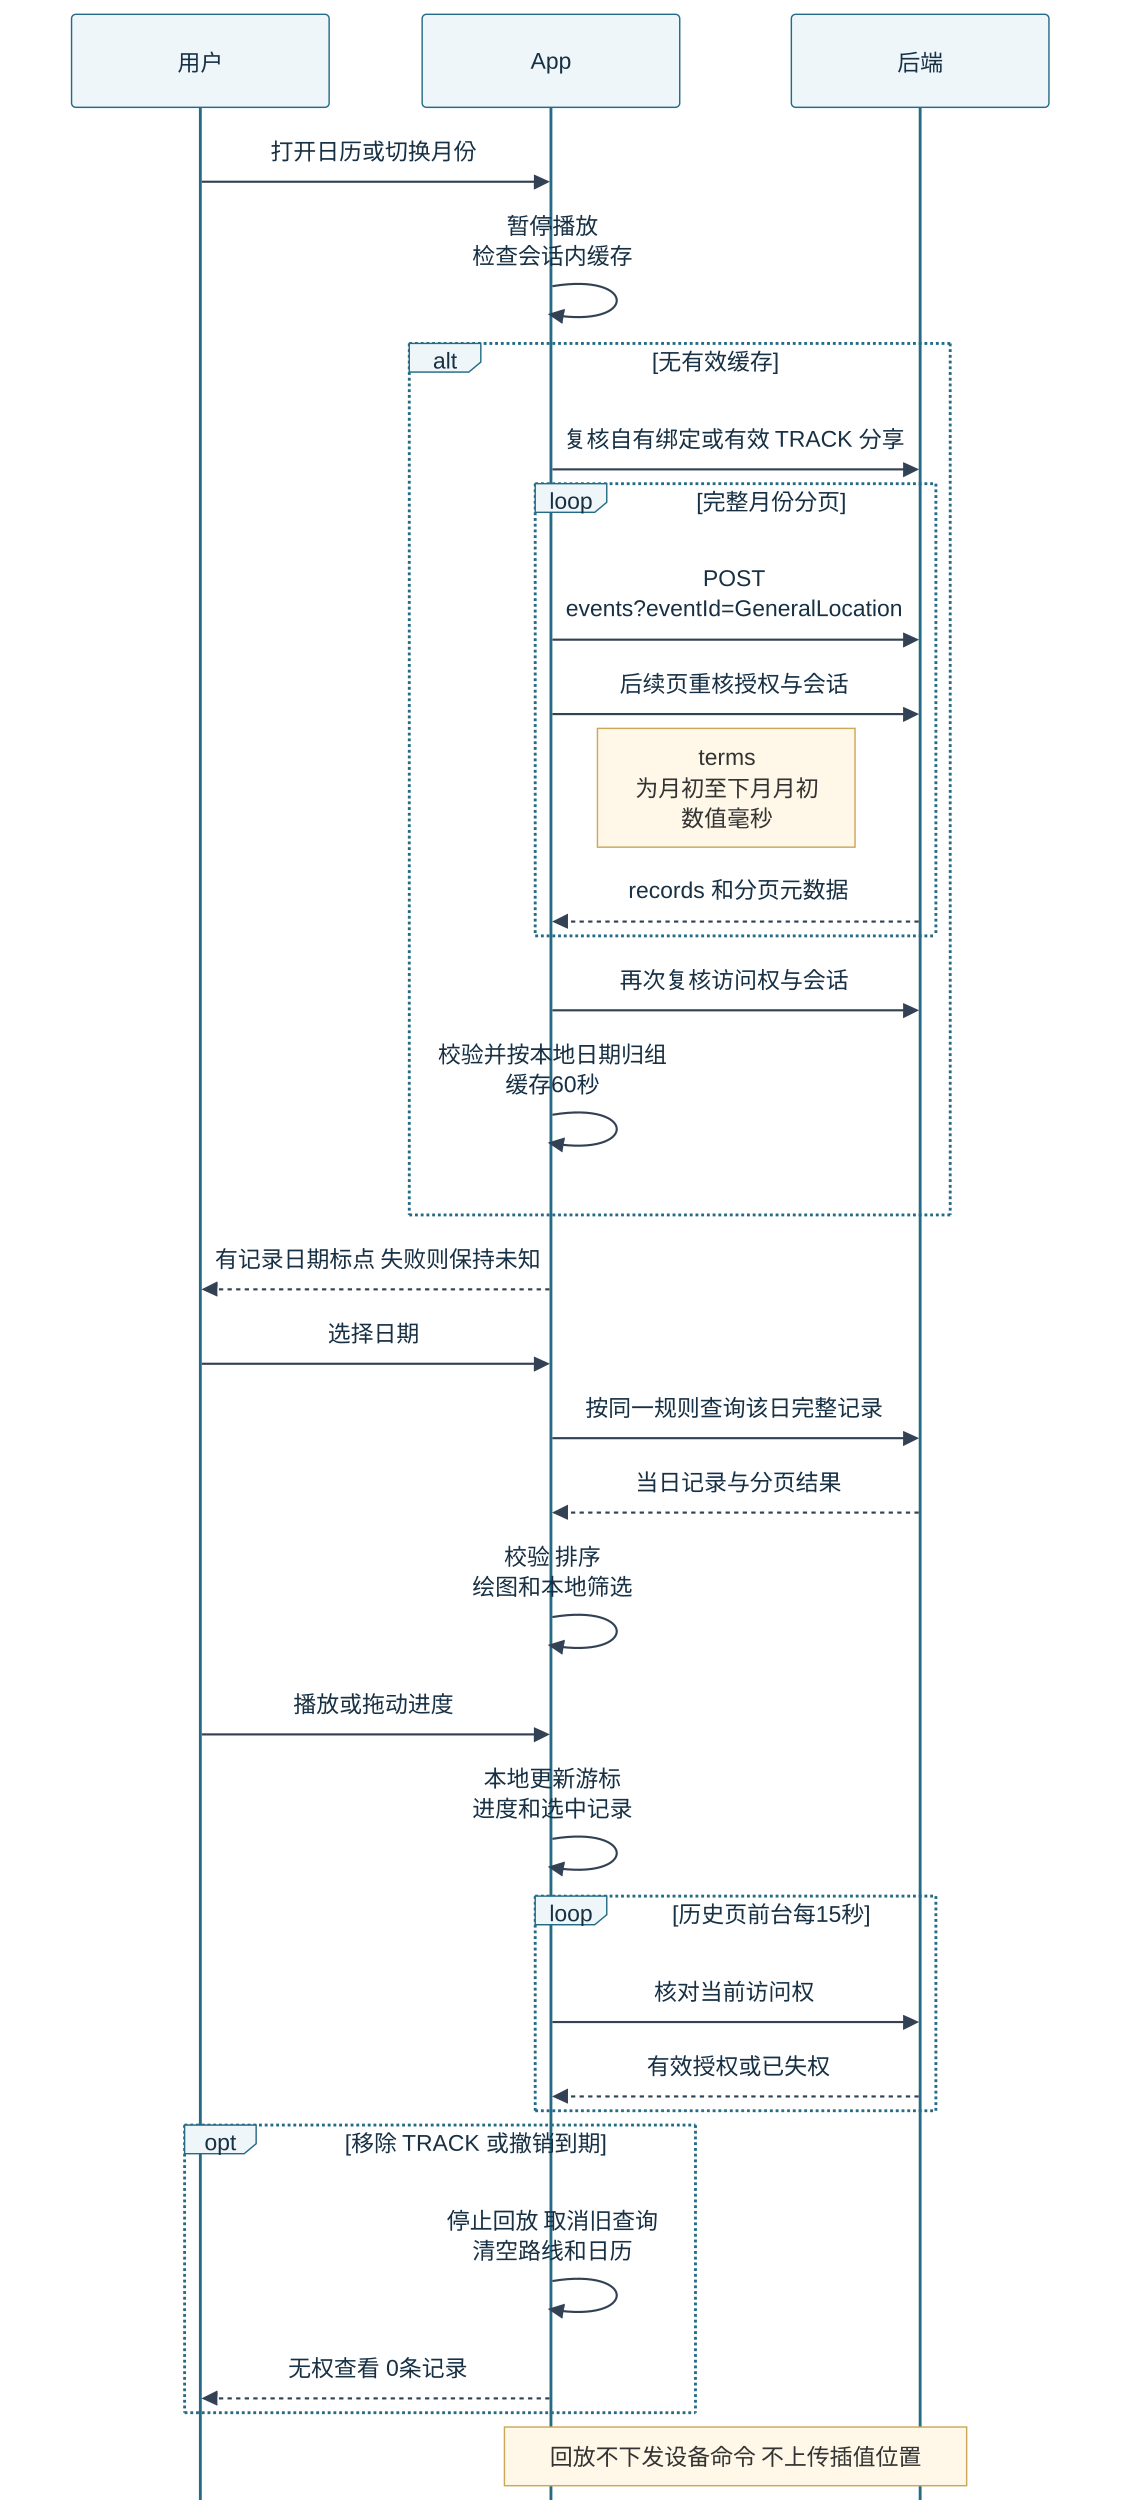
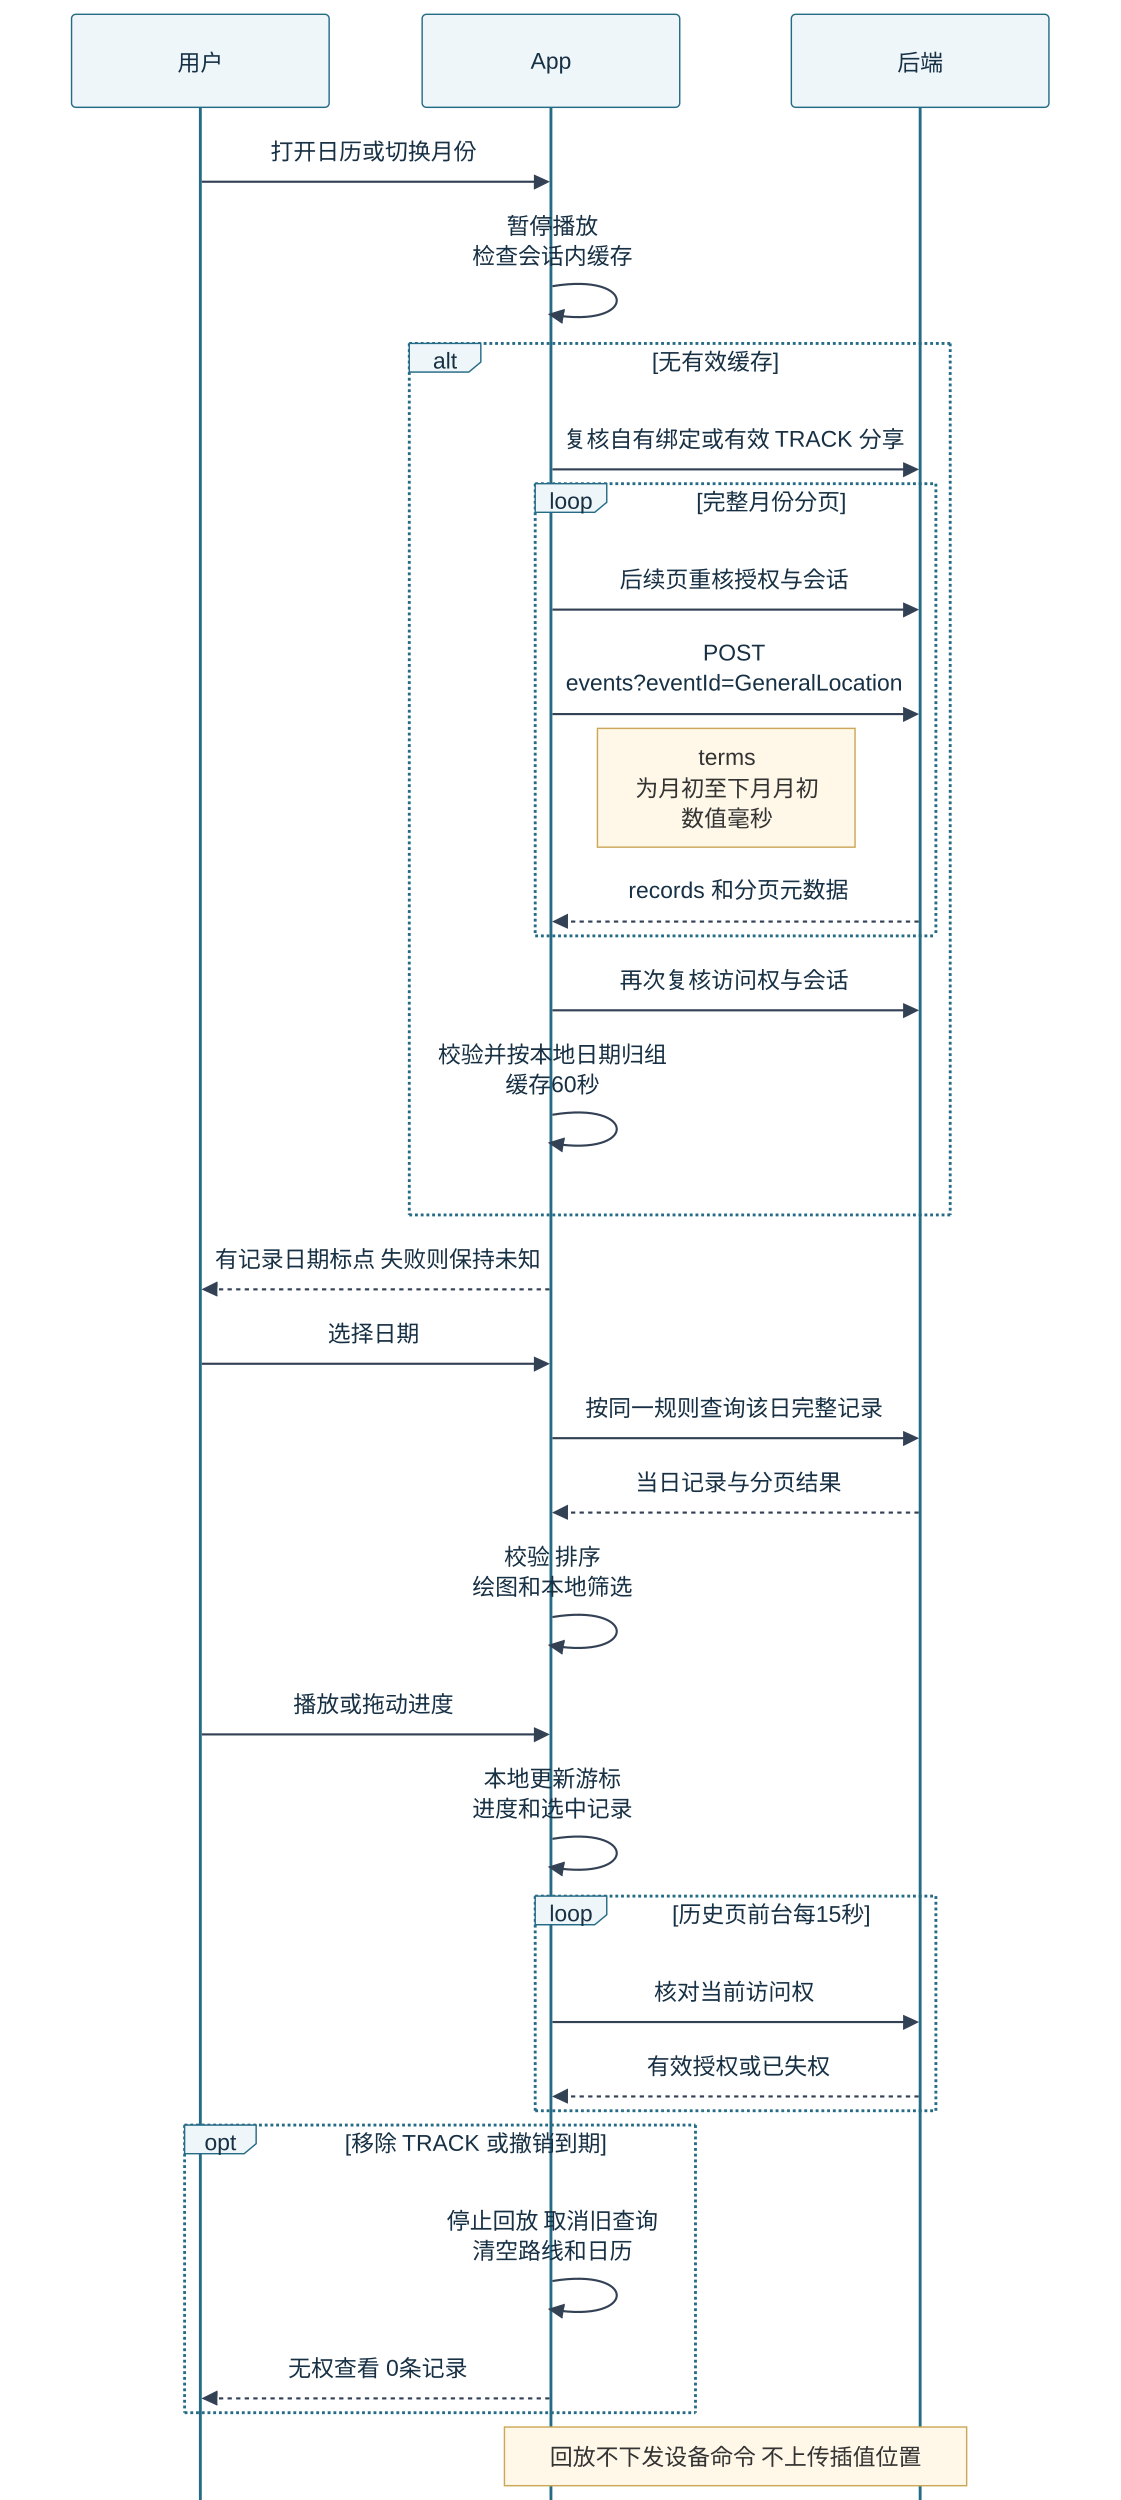
- <svg xmlns="http://www.w3.org/2000/svg" data-source-sha256="9fbc9623d4ba7325df7a179c9a3a56aa42f764367eadc7fa78e798daab2e4ea7" width="783" height="1747" id="my-svg" style="max-width: 783px; background-color: white;" viewBox="-50 -10 783 1747" role="graphics-document document" aria-roledescription="sequence">
+ <svg xmlns="http://www.w3.org/2000/svg" data-source-sha256="881e745566ee49c2e2c57f0cc6335e7b55fd69a8a8db40a3b531a28201774815" width="783" height="1747" id="my-svg" style="max-width: 783px; background-color: white;" viewBox="-50 -10 783 1747" role="graphics-document document" aria-roledescription="sequence">
  <g>
    <line id="actor2" x1="593" y1="65" x2="593" y2="2000" class="actor-line 200" stroke-width="0.5px" stroke="#999" name="API" data-et="life-line" data-id="API" />
    <g id="root-2" data-et="participant" data-type="participant" data-id="API">
      <rect x="503" y="0" fill="#eaeaea" stroke="#666" width="180" height="65" name="API" rx="3" ry="3" class="actor actor-top" />
      <text x="593" y="32.5" dominant-baseline="central" alignment-baseline="central" class="actor actor-box" style="text-anchor: middle; font-size: 16px; font-weight: 400; font-family: &quot;Microsoft YaHei&quot;, &quot;PingFang SC&quot;, Arial, sans-serif;">
        <tspan x="593" dy="0">后端</tspan>
      </text>
    </g>
  </g>
  <g>
    <line id="actor1" x1="335" y1="65" x2="335" y2="2000" class="actor-line 200" stroke-width="0.5px" stroke="#999" name="App" data-et="life-line" data-id="App" />
    <g id="root-1" data-et="participant" data-type="participant" data-id="App">
      <rect x="245" y="0" fill="#eaeaea" stroke="#666" width="180" height="65" name="App" rx="3" ry="3" class="actor actor-top" />
      <text x="335" y="32.5" dominant-baseline="central" alignment-baseline="central" class="actor actor-box" style="text-anchor: middle; font-size: 16px; font-weight: 400; font-family: &quot;Microsoft YaHei&quot;, &quot;PingFang SC&quot;, Arial, sans-serif;">
        <tspan x="335" dy="0">App</tspan>
      </text>
    </g>
  </g>
  <g>
    <line id="actor0" x1="90" y1="65" x2="90" y2="2000" class="actor-line 200" stroke-width="0.5px" stroke="#999" name="U" data-et="life-line" data-id="U" />
    <g id="root-0" data-et="participant" data-type="participant" data-id="U">
      <rect x="0" y="0" fill="#eaeaea" stroke="#666" width="180" height="65" name="U" rx="3" ry="3" class="actor actor-top" />
      <text x="90" y="32.5" dominant-baseline="central" alignment-baseline="central" class="actor actor-box" style="text-anchor: middle; font-size: 16px; font-weight: 400; font-family: &quot;Microsoft YaHei&quot;, &quot;PingFang SC&quot;, Arial, sans-serif;">
        <tspan x="90" dy="0">用户</tspan>
      </text>
    </g>
  </g>
  <style>#my-svg{font-family:Microsoft YaHei,PingFang SC,Arial,sans-serif;font-size:16px;fill:#173044;}@keyframes edge-animation-frame{from{stroke-dashoffset:0;}}@keyframes dash{to{stroke-dashoffset:0;}}#my-svg .edge-animation-slow{stroke-dasharray:9,5!important;stroke-dashoffset:900;animation:dash 50s linear infinite;stroke-linecap:round;}#my-svg .edge-animation-fast{stroke-dasharray:9,5!important;stroke-dashoffset:900;animation:dash 20s linear infinite;stroke-linecap:round;}#my-svg .error-icon{fill:#f6f8fa;}#my-svg .error-text{fill:#090705;stroke:#090705;}#my-svg .edge-thickness-normal{stroke-width:1px;}#my-svg .edge-thickness-thick{stroke-width:3.5px;}#my-svg .edge-pattern-solid{stroke-dasharray:0;}#my-svg .edge-thickness-invisible{stroke-width:0;fill:none;}#my-svg .edge-pattern-dashed{stroke-dasharray:3;}#my-svg .edge-pattern-dotted{stroke-dasharray:2;}#my-svg .marker{fill:#526b7c;stroke:#526b7c;}#my-svg .marker.cross{stroke:#526b7c;}#my-svg svg{font-family:Microsoft YaHei,PingFang SC,Arial,sans-serif;font-size:16px;}#my-svg p{margin:0;}#my-svg .actor{stroke:#256b86;fill:#eef6fa;stroke-width:1;}#my-svg rect.actor.outer-path[data-look="neo"]{filter:drop-shadow( 1px 2px 2px rgba(185,185,185,1));}#my-svg rect.note[data-look="neo"]{stroke:#cba758;fill:#fff8e8;filter:drop-shadow( 1px 2px 2px rgba(185,185,185,1));}#my-svg text.actor&gt;tspan{fill:#173044;stroke:none;}#my-svg .actor-line{stroke:#256b86;}#my-svg .innerArc{stroke-width:1.5;stroke-dasharray:none;}#my-svg .messageLine0{stroke-width:1.5;stroke-dasharray:none;stroke:#334155;}#my-svg .messageLine1{stroke-width:1.5;stroke-dasharray:2,2;stroke:#334155;}#my-svg [id$="-arrowhead"] path{fill:#334155;stroke:#334155;}#my-svg .sequenceNumber{fill:#ad9483;}#my-svg [id$="-sequencenumber"]{fill:#334155;}#my-svg [id$="-crosshead"] path{fill:#334155;stroke:#334155;}#my-svg .messageText{fill:#173044;stroke:none;}#my-svg .labelBox{stroke:#256b86;fill:#eef6fa;filter:none;}#my-svg .labelText,#my-svg .labelText&gt;tspan{fill:#173044;stroke:none;}#my-svg .loopText,#my-svg .loopText&gt;tspan{fill:#173044;stroke:none;}#my-svg .sectionTitle,#my-svg .sectionTitle&gt;tspan{fill:#173044;stroke:none;}#my-svg .loopLine{stroke-width:2px;stroke-dasharray:2,2;stroke:#256b86;fill:#256b86;}#my-svg .note{stroke:#cba758;fill:#fff8e8;}#my-svg .noteText,#my-svg .noteText&gt;tspan{fill:#333;stroke:none;font-weight:normal;}#my-svg .activation0{fill:#eff7f2;stroke:hsl(142.5, 33.333%, 85.294%);}#my-svg .activation1{fill:#eff7f2;stroke:hsl(142.5, 33.333%, 85.294%);}#my-svg .activation2{fill:#eff7f2;stroke:hsl(142.5, 33.333%, 85.294%);}#my-svg .actorPopupMenu{position:absolute;}#my-svg .actorPopupMenuPanel{position:absolute;fill:#eef6fa;box-shadow:0px 8px 16px 0px rgba(0,0,0,0.2);filter:drop-shadow(3px 5px 2px rgb(0 0 0 / 0.4));}#my-svg .actor-man circle,#my-svg line{fill:#eef6fa;stroke-width:2px;}#my-svg g rect.rect{filter:drop-shadow( 1px 2px 2px rgba(185,185,185,1));stroke:#256b86;}#my-svg .node .neo-node{stroke:#256b86;}#my-svg [data-look="neo"].node rect,#my-svg [data-look="neo"].cluster rect,#my-svg [data-look="neo"].node polygon{stroke:url(#my-svg-gradient);filter:drop-shadow( 1px 2px 2px rgba(185,185,185,1));}#my-svg [data-look="neo"].swimlane.cluster rect{filter:none;}#my-svg [data-look="neo"].node path{stroke:url(#my-svg-gradient);stroke-width:1px;}#my-svg [data-look="neo"].node .outer-path{filter:drop-shadow( 1px 2px 2px rgba(185,185,185,1));}#my-svg [data-look="neo"].node .neo-line path{stroke:#256b86;filter:none;}#my-svg [data-look="neo"].node circle{stroke:url(#my-svg-gradient);filter:drop-shadow( 1px 2px 2px rgba(185,185,185,1));}#my-svg [data-look="neo"].node circle .state-start{fill:#000000;}#my-svg [data-look="neo"].icon-shape .icon{fill:url(#my-svg-gradient);filter:drop-shadow( 1px 2px 2px rgba(185,185,185,1));}#my-svg [data-look="neo"].icon-shape .icon-neo path{stroke:url(#my-svg-gradient);filter:drop-shadow( 1px 2px 2px rgba(185,185,185,1));}#my-svg :root{--mermaid-font-family:Microsoft YaHei,PingFang SC,Arial,sans-serif;}</style>
  <g />
  <defs>
    <symbol id="my-svg-computer" width="24" height="24">
      <path transform="scale(.5)" d="M2 2v13h20v-13h-20zm18 11h-16v-9h16v9zm-10.228 6l.466-1h3.524l.467 1h-4.457zm14.228 3h-24l2-6h2.104l-1.33 4h18.45l-1.297-4h2.073l2 6zm-5-10h-14v-7h14v7z" />
    </symbol>
  </defs>
  <defs>
    <symbol id="my-svg-database" fill-rule="evenodd" clip-rule="evenodd">
      <path transform="scale(.5)" d="M12.258.001l.256.004.255.005.253.008.251.01.249.012.247.015.246.016.242.019.241.02.239.023.236.024.233.027.231.028.229.031.225.032.223.034.22.036.217.038.214.04.211.041.208.043.205.045.201.046.198.048.194.05.191.051.187.053.183.054.18.056.175.057.172.059.168.06.163.061.16.063.155.064.15.066.074.033.073.033.071.034.07.034.069.035.068.035.067.035.066.035.064.036.064.036.062.036.06.036.06.037.058.037.058.037.055.038.055.038.053.038.052.038.051.039.05.039.048.039.047.039.045.04.044.04.043.04.041.04.04.041.039.041.037.041.036.041.034.041.033.042.032.042.03.042.029.042.027.042.026.043.024.043.023.043.021.043.02.043.018.044.017.043.015.044.013.044.012.044.011.045.009.044.007.045.006.045.004.045.002.045.001.045v17l-.001.045-.002.045-.004.045-.006.045-.007.045-.009.044-.011.045-.012.044-.013.044-.015.044-.017.043-.018.044-.02.043-.021.043-.023.043-.024.043-.026.043-.027.042-.029.042-.03.042-.032.042-.033.042-.034.041-.036.041-.037.041-.039.041-.04.041-.041.04-.043.04-.044.04-.045.04-.047.039-.048.039-.05.039-.051.039-.052.038-.053.038-.055.038-.055.038-.058.037-.058.037-.06.037-.06.036-.062.036-.064.036-.064.036-.066.035-.067.035-.068.035-.069.035-.07.034-.071.034-.073.033-.074.033-.15.066-.155.064-.16.063-.163.061-.168.06-.172.059-.175.057-.18.056-.183.054-.187.053-.191.051-.194.05-.198.048-.201.046-.205.045-.208.043-.211.041-.214.04-.217.038-.22.036-.223.034-.225.032-.229.031-.231.028-.233.027-.236.024-.239.023-.241.02-.242.019-.246.016-.247.015-.249.012-.251.01-.253.008-.255.005-.256.004-.258.001-.258-.001-.256-.004-.255-.005-.253-.008-.251-.01-.249-.012-.247-.015-.245-.016-.243-.019-.241-.02-.238-.023-.236-.024-.234-.027-.231-.028-.228-.031-.226-.032-.223-.034-.22-.036-.217-.038-.214-.04-.211-.041-.208-.043-.204-.045-.201-.046-.198-.048-.195-.05-.19-.051-.187-.053-.184-.054-.179-.056-.176-.057-.172-.059-.167-.06-.164-.061-.159-.063-.155-.064-.151-.066-.074-.033-.072-.033-.072-.034-.07-.034-.069-.035-.068-.035-.067-.035-.066-.035-.064-.036-.063-.036-.062-.036-.061-.036-.06-.037-.058-.037-.057-.037-.056-.038-.055-.038-.053-.038-.052-.038-.051-.039-.049-.039-.049-.039-.046-.039-.046-.04-.044-.04-.043-.04-.041-.04-.04-.041-.039-.041-.037-.041-.036-.041-.034-.041-.033-.042-.032-.042-.03-.042-.029-.042-.027-.042-.026-.043-.024-.043-.023-.043-.021-.043-.02-.043-.018-.044-.017-.043-.015-.044-.013-.044-.012-.044-.011-.045-.009-.044-.007-.045-.006-.045-.004-.045-.002-.045-.001-.045v-17l.001-.045.002-.045.004-.045.006-.045.007-.045.009-.044.011-.045.012-.044.013-.044.015-.044.017-.043.018-.044.02-.043.021-.043.023-.043.024-.043.026-.043.027-.042.029-.042.03-.042.032-.042.033-.042.034-.041.036-.041.037-.041.039-.041.04-.041.041-.04.043-.04.044-.04.046-.04.046-.039.049-.039.049-.039.051-.039.052-.038.053-.038.055-.038.056-.038.057-.037.058-.037.06-.037.061-.036.062-.036.063-.036.064-.036.066-.035.067-.035.068-.035.069-.035.07-.034.072-.034.072-.033.074-.033.151-.066.155-.064.159-.063.164-.061.167-.06.172-.059.176-.057.179-.056.184-.054.187-.053.19-.051.195-.05.198-.048.201-.046.204-.045.208-.043.211-.041.214-.04.217-.038.22-.036.223-.034.226-.032.228-.031.231-.028.234-.027.236-.024.238-.023.241-.02.243-.019.245-.016.247-.015.249-.012.251-.01.253-.008.255-.005.256-.004.258-.001.258.001zm-9.258 20.499v.01l.001.021.003.021.004.022.005.021.006.022.007.022.009.023.01.022.011.023.012.023.013.023.015.023.016.024.017.023.018.024.019.024.021.024.022.025.023.024.024.025.052.049.056.05.061.051.066.051.07.051.075.051.079.052.084.052.088.052.092.052.097.052.102.051.105.052.11.052.114.051.119.051.123.051.127.05.131.05.135.05.139.048.144.049.147.047.152.047.155.047.16.045.163.045.167.043.171.043.176.041.178.041.183.039.187.039.19.037.194.035.197.035.202.033.204.031.209.03.212.029.216.027.219.025.222.024.226.021.23.02.233.018.236.016.24.015.243.012.246.01.249.008.253.005.256.004.259.001.26-.001.257-.004.254-.005.25-.008.247-.011.244-.012.241-.014.237-.016.233-.018.231-.021.226-.021.224-.024.22-.026.216-.027.212-.028.21-.031.205-.031.202-.034.198-.034.194-.036.191-.037.187-.039.183-.04.179-.04.175-.042.172-.043.168-.044.163-.045.16-.046.155-.046.152-.047.148-.048.143-.049.139-.049.136-.05.131-.05.126-.05.123-.051.118-.052.114-.051.11-.052.106-.052.101-.052.096-.052.092-.052.088-.053.083-.051.079-.052.074-.052.07-.051.065-.051.06-.051.056-.05.051-.05.023-.024.023-.025.021-.024.02-.024.019-.024.018-.024.017-.024.015-.023.014-.024.013-.023.012-.023.01-.023.01-.022.008-.022.006-.022.006-.022.004-.022.004-.021.001-.021.001-.021v-4.127l-.077.055-.08.053-.083.054-.085.053-.087.052-.09.052-.093.051-.095.05-.097.05-.1.049-.102.049-.105.048-.106.047-.109.047-.111.046-.114.045-.115.045-.118.044-.12.043-.122.042-.124.042-.126.041-.128.04-.13.04-.132.038-.134.038-.135.037-.138.037-.139.035-.142.035-.143.034-.144.033-.147.032-.148.031-.15.03-.151.03-.153.029-.154.027-.156.027-.158.026-.159.025-.161.024-.162.023-.163.022-.165.021-.166.02-.167.019-.169.018-.169.017-.171.016-.173.015-.173.014-.175.013-.175.012-.177.011-.178.01-.179.008-.179.008-.181.006-.182.005-.182.004-.184.003-.184.002h-.37l-.184-.002-.184-.003-.182-.004-.182-.005-.181-.006-.179-.008-.179-.008-.178-.01-.176-.011-.176-.012-.175-.013-.173-.014-.172-.015-.171-.016-.17-.017-.169-.018-.167-.019-.166-.02-.165-.021-.163-.022-.162-.023-.161-.024-.159-.025-.157-.026-.156-.027-.155-.027-.153-.029-.151-.03-.15-.03-.148-.031-.146-.032-.145-.033-.143-.034-.141-.035-.14-.035-.137-.037-.136-.037-.134-.038-.132-.038-.13-.04-.128-.04-.126-.041-.124-.042-.122-.042-.12-.044-.117-.043-.116-.045-.113-.045-.112-.046-.109-.047-.106-.047-.105-.048-.102-.049-.1-.049-.097-.05-.095-.05-.093-.052-.09-.051-.087-.052-.085-.053-.083-.054-.08-.054-.077-.054v4.127zm0-5.654v.011l.001.021.003.021.004.021.005.022.006.022.007.022.009.022.01.022.011.023.012.023.013.023.015.024.016.023.017.024.018.024.019.024.021.024.022.024.023.025.024.024.052.05.056.05.061.05.066.051.07.051.075.052.079.051.084.052.088.052.092.052.097.052.102.052.105.052.11.051.114.051.119.052.123.05.127.051.131.05.135.049.139.049.144.048.147.048.152.047.155.046.16.045.163.045.167.044.171.042.176.042.178.04.183.04.187.038.19.037.194.036.197.034.202.033.204.032.209.03.212.028.216.027.219.025.222.024.226.022.23.02.233.018.236.016.24.014.243.012.246.01.249.008.253.006.256.003.259.001.26-.001.257-.003.254-.006.25-.008.247-.01.244-.012.241-.015.237-.016.233-.018.231-.02.226-.022.224-.024.22-.025.216-.027.212-.029.21-.03.205-.032.202-.033.198-.035.194-.036.191-.037.187-.039.183-.039.179-.041.175-.042.172-.043.168-.044.163-.045.16-.045.155-.047.152-.047.148-.048.143-.048.139-.05.136-.049.131-.05.126-.051.123-.051.118-.051.114-.052.11-.052.106-.052.101-.052.096-.052.092-.052.088-.052.083-.052.079-.052.074-.051.07-.052.065-.051.06-.05.056-.051.051-.049.023-.025.023-.024.021-.025.02-.024.019-.024.018-.024.017-.024.015-.023.014-.023.013-.024.012-.022.01-.023.01-.023.008-.022.006-.022.006-.022.004-.021.004-.022.001-.021.001-.021v-4.139l-.077.054-.08.054-.083.054-.085.052-.087.053-.09.051-.093.051-.095.051-.097.05-.1.049-.102.049-.105.048-.106.047-.109.047-.111.046-.114.045-.115.044-.118.044-.12.044-.122.042-.124.042-.126.041-.128.04-.13.039-.132.039-.134.038-.135.037-.138.036-.139.036-.142.035-.143.033-.144.033-.147.033-.148.031-.15.03-.151.03-.153.028-.154.028-.156.027-.158.026-.159.025-.161.024-.162.023-.163.022-.165.021-.166.02-.167.019-.169.018-.169.017-.171.016-.173.015-.173.014-.175.013-.175.012-.177.011-.178.009-.179.009-.179.007-.181.007-.182.005-.182.004-.184.003-.184.002h-.37l-.184-.002-.184-.003-.182-.004-.182-.005-.181-.007-.179-.007-.179-.009-.178-.009-.176-.011-.176-.012-.175-.013-.173-.014-.172-.015-.171-.016-.17-.017-.169-.018-.167-.019-.166-.02-.165-.021-.163-.022-.162-.023-.161-.024-.159-.025-.157-.026-.156-.027-.155-.028-.153-.028-.151-.03-.15-.03-.148-.031-.146-.033-.145-.033-.143-.033-.141-.035-.14-.036-.137-.036-.136-.037-.134-.038-.132-.039-.13-.039-.128-.04-.126-.041-.124-.042-.122-.043-.12-.043-.117-.044-.116-.044-.113-.046-.112-.046-.109-.046-.106-.047-.105-.048-.102-.049-.1-.049-.097-.05-.095-.051-.093-.051-.09-.051-.087-.053-.085-.052-.083-.054-.08-.054-.077-.054v4.139zm0-5.666v.011l.001.02.003.022.004.021.005.022.006.021.007.022.009.023.01.022.011.023.012.023.013.023.015.023.016.024.017.024.018.023.019.024.021.025.022.024.023.024.024.025.052.05.056.05.061.05.066.051.07.051.075.052.079.051.084.052.088.052.092.052.097.052.102.052.105.051.11.052.114.051.119.051.123.051.127.05.131.05.135.05.139.049.144.048.147.048.152.047.155.046.16.045.163.045.167.043.171.043.176.042.178.04.183.04.187.038.19.037.194.036.197.034.202.033.204.032.209.03.212.028.216.027.219.025.222.024.226.021.23.02.233.018.236.017.24.014.243.012.246.01.249.008.253.006.256.003.259.001.26-.001.257-.003.254-.006.25-.008.247-.01.244-.013.241-.014.237-.016.233-.018.231-.02.226-.022.224-.024.22-.025.216-.027.212-.029.21-.03.205-.032.202-.033.198-.035.194-.036.191-.037.187-.039.183-.039.179-.041.175-.042.172-.043.168-.044.163-.045.16-.045.155-.047.152-.047.148-.048.143-.049.139-.049.136-.049.131-.051.126-.05.123-.051.118-.052.114-.051.11-.052.106-.052.101-.052.096-.052.092-.052.088-.052.083-.052.079-.052.074-.052.07-.051.065-.051.06-.051.056-.05.051-.049.023-.025.023-.025.021-.024.02-.024.019-.024.018-.024.017-.024.015-.023.014-.024.013-.023.012-.023.01-.022.01-.023.008-.022.006-.022.006-.022.004-.022.004-.021.001-.021.001-.021v-4.153l-.077.054-.08.054-.083.053-.085.053-.087.053-.09.051-.093.051-.095.051-.097.05-.1.049-.102.048-.105.048-.106.048-.109.046-.111.046-.114.046-.115.044-.118.044-.12.043-.122.043-.124.042-.126.041-.128.04-.13.039-.132.039-.134.038-.135.037-.138.036-.139.036-.142.034-.143.034-.144.033-.147.032-.148.032-.15.03-.151.03-.153.028-.154.028-.156.027-.158.026-.159.024-.161.024-.162.023-.163.023-.165.021-.166.02-.167.019-.169.018-.169.017-.171.016-.173.015-.173.014-.175.013-.175.012-.177.01-.178.01-.179.009-.179.007-.181.006-.182.006-.182.004-.184.003-.184.001-.185.001-.185-.001-.184-.001-.184-.003-.182-.004-.182-.006-.181-.006-.179-.007-.179-.009-.178-.01-.176-.01-.176-.012-.175-.013-.173-.014-.172-.015-.171-.016-.17-.017-.169-.018-.167-.019-.166-.02-.165-.021-.163-.023-.162-.023-.161-.024-.159-.024-.157-.026-.156-.027-.155-.028-.153-.028-.151-.03-.15-.03-.148-.032-.146-.032-.145-.033-.143-.034-.141-.034-.14-.036-.137-.036-.136-.037-.134-.038-.132-.039-.13-.039-.128-.041-.126-.041-.124-.041-.122-.043-.12-.043-.117-.044-.116-.044-.113-.046-.112-.046-.109-.046-.106-.048-.105-.048-.102-.048-.1-.05-.097-.049-.095-.051-.093-.051-.09-.052-.087-.052-.085-.053-.083-.053-.08-.054-.077-.054v4.153zm8.74-8.179l-.257.004-.254.005-.25.008-.247.011-.244.012-.241.014-.237.016-.233.018-.231.021-.226.022-.224.023-.22.026-.216.027-.212.028-.21.031-.205.032-.202.033-.198.034-.194.036-.191.038-.187.038-.183.04-.179.041-.175.042-.172.043-.168.043-.163.045-.16.046-.155.046-.152.048-.148.048-.143.048-.139.049-.136.05-.131.05-.126.051-.123.051-.118.051-.114.052-.11.052-.106.052-.101.052-.096.052-.092.052-.088.052-.083.052-.079.052-.074.051-.07.052-.065.051-.06.05-.056.05-.051.05-.023.025-.023.024-.021.024-.02.025-.019.024-.018.024-.017.023-.015.024-.014.023-.013.023-.012.023-.01.023-.01.022-.008.022-.006.023-.006.021-.004.022-.004.021-.001.021-.001.021.001.021.001.021.004.021.004.022.006.021.006.023.008.022.01.022.01.023.012.023.013.023.014.023.015.024.017.023.018.024.019.024.02.025.021.024.023.024.023.025.051.05.056.05.06.05.065.051.07.052.074.051.079.052.083.052.088.052.092.052.096.052.101.052.106.052.11.052.114.052.118.051.123.051.126.051.131.05.136.05.139.049.143.048.148.048.152.048.155.046.16.046.163.045.168.043.172.043.175.042.179.041.183.04.187.038.191.038.194.036.198.034.202.033.205.032.21.031.212.028.216.027.22.026.224.023.226.022.231.021.233.018.237.016.241.014.244.012.247.011.25.008.254.005.257.004.26.001.26-.001.257-.004.254-.005.25-.008.247-.011.244-.012.241-.014.237-.016.233-.018.231-.021.226-.022.224-.023.22-.026.216-.027.212-.028.21-.031.205-.032.202-.033.198-.034.194-.036.191-.038.187-.038.183-.04.179-.041.175-.042.172-.043.168-.043.163-.045.16-.046.155-.046.152-.048.148-.048.143-.048.139-.049.136-.05.131-.05.126-.051.123-.051.118-.051.114-.052.11-.052.106-.052.101-.052.096-.052.092-.052.088-.052.083-.052.079-.052.074-.051.07-.052.065-.051.06-.05.056-.05.051-.05.023-.025.023-.024.021-.024.02-.025.019-.024.018-.024.017-.023.015-.024.014-.023.013-.023.012-.023.01-.023.01-.022.008-.022.006-.023.006-.021.004-.022.004-.021.001-.021.001-.021-.001-.021-.001-.021-.004-.021-.004-.022-.006-.021-.006-.023-.008-.022-.01-.022-.01-.023-.012-.023-.013-.023-.014-.023-.015-.024-.017-.023-.018-.024-.019-.024-.02-.025-.021-.024-.023-.024-.023-.025-.051-.05-.056-.05-.06-.05-.065-.051-.07-.052-.074-.051-.079-.052-.083-.052-.088-.052-.092-.052-.096-.052-.101-.052-.106-.052-.11-.052-.114-.052-.118-.051-.123-.051-.126-.051-.131-.05-.136-.05-.139-.049-.143-.048-.148-.048-.152-.048-.155-.046-.16-.046-.163-.045-.168-.043-.172-.043-.175-.042-.179-.041-.183-.04-.187-.038-.191-.038-.194-.036-.198-.034-.202-.033-.205-.032-.21-.031-.212-.028-.216-.027-.22-.026-.224-.023-.226-.022-.231-.021-.233-.018-.237-.016-.241-.014-.244-.012-.247-.011-.25-.008-.254-.005-.257-.004-.26-.001-.26.001z" />
    </symbol>
  </defs>
  <defs>
    <symbol id="my-svg-clock" width="24" height="24">
      <path transform="scale(.5)" d="M12 2c5.514 0 10 4.486 10 10s-4.486 10-10 10-10-4.486-10-10 4.486-10 10-10zm0-2c-6.627 0-12 5.373-12 12s5.373 12 12 12 12-5.373 12-12-5.373-12-12-12zm5.848 12.459c.202.038.202.333.001.372-1.907.361-6.045 1.111-6.547 1.111-.719 0-1.301-.582-1.301-1.301 0-.512.77-5.447 1.125-7.445.034-.192.312-.181.343.014l.985 6.238 5.394 1.011z" />
    </symbol>
  </defs>
  <defs>
    <marker id="my-svg-arrowhead" refX="7.9" refY="5" markerUnits="userSpaceOnUse" markerWidth="12" markerHeight="12" orient="auto-start-reverse">
      <path d="M -1 0 L 10 5 L 0 10 z" />
    </marker>
  </defs>
  <defs>
    <marker id="my-svg-crosshead" markerWidth="15" markerHeight="8" orient="auto" refX="4" refY="4.5">
      <path fill="none" stroke="#000000" stroke-width="1pt" d="M 1,2 L 6,7 M 6,2 L 1,7" style="stroke-dasharray: 0, 0;" />
    </marker>
  </defs>
  <defs>
    <marker id="my-svg-filled-head" refX="15.5" refY="7" markerWidth="20" markerHeight="28" orient="auto">
      <path d="M 18,7 L9,13 L14,7 L9,1 Z" />
    </marker>
  </defs>
  <defs>
    <marker id="my-svg-sequencenumber" refX="15" refY="15" markerWidth="60" markerHeight="40" orient="auto">
      <circle cx="15" cy="15" r="6" />
    </marker>
  </defs>
  <defs>
    <marker id="my-svg-solidTopArrowHead" refX="7.9" refY="7.25" markerUnits="userSpaceOnUse" markerWidth="12" markerHeight="12" orient="auto-start-reverse">
      <path d="M 0 0 L 10 8 L 0 8 z" />
    </marker>
  </defs>
  <defs>
    <marker id="my-svg-solidBottomArrowHead" refX="7.9" refY="0.75" markerUnits="userSpaceOnUse" markerWidth="12" markerHeight="12" orient="auto-start-reverse">
      <path d="M 0 0 L 10 0 L 0 8 z" />
    </marker>
  </defs>
  <defs>
    <marker id="my-svg-stickTopArrowHead" refX="7.5" refY="7" markerUnits="userSpaceOnUse" markerWidth="12" markerHeight="12" orient="auto-start-reverse">
      <path d="M 0 0 L 7 7" stroke="black" stroke-width="1.5" fill="none" />
    </marker>
  </defs>
  <defs>
    <marker id="my-svg-stickBottomArrowHead" refX="7.5" refY="0" markerUnits="userSpaceOnUse" markerWidth="12" markerHeight="12" orient="auto-start-reverse">
      <path d="M 0 7 L 7 0" stroke="black" stroke-width="1.5" fill="none" />
    </marker>
  </defs>
  <g data-et="note" data-id="i7">
    <rect x="367.5" y="499" fill="#EDF2AE" stroke="#666" width="180" height="83" class="note" />
    <text x="458" y="504" text-anchor="middle" dominant-baseline="middle" alignment-baseline="middle" class="noteText" dy="1em" style="font-family: &quot;Microsoft YaHei&quot;, &quot;PingFang SC&quot;, Arial, sans-serif; font-size: 16px; font-weight: 400;">
      <tspan x="458">terms</tspan>
    </text>
    <text x="458" y="525" text-anchor="middle" dominant-baseline="middle" alignment-baseline="middle" class="noteText" dy="1em" style="font-family: &quot;Microsoft YaHei&quot;, &quot;PingFang SC&quot;, Arial, sans-serif; font-size: 16px; font-weight: 400;">
      <tspan x="458">为月初至下月月初</tspan>
    </text>
    <text x="458" y="546" text-anchor="middle" dominant-baseline="middle" alignment-baseline="middle" class="noteText" dy="1em" style="font-family: &quot;Microsoft YaHei&quot;, &quot;PingFang SC&quot;, Arial, sans-serif; font-size: 16px; font-weight: 400;">
      <tspan x="458">数值毫秒</tspan>
    </text>
  </g>
  <g data-et="control-structure" data-id="i9">
    <line x1="324" y1="328" x2="604" y2="328" class="loopLine" />
    <line x1="604" y1="328" x2="604" y2="644" class="loopLine" />
    <line x1="324" y1="644" x2="604" y2="644" class="loopLine" />
    <line x1="324" y1="328" x2="324" y2="644" class="loopLine" />
    <polygon points="324,328 374,328 374,341 365.6,348 324,348" class="labelBox" />
    <text x="349" y="341" text-anchor="middle" dominant-baseline="middle" alignment-baseline="middle" class="labelText" style="font-family: &quot;Microsoft YaHei&quot;, &quot;PingFang SC&quot;, Arial, sans-serif; font-size: 16px; font-weight: 400;">loop</text>
    <text x="489" y="346" text-anchor="middle" class="loopText" style="font-family: &quot;Microsoft YaHei&quot;, &quot;PingFang SC&quot;, Arial, sans-serif; font-size: 16px; font-weight: 400;">
      <tspan x="489">[完整月份分页]</tspan>
    </text>
  </g>
  <g data-et="control-structure" data-id="i12">
    <line x1="236" y1="230" x2="614" y2="230" class="loopLine" />
    <line x1="614" y1="230" x2="614" y2="839" class="loopLine" />
    <line x1="236" y1="839" x2="614" y2="839" class="loopLine" />
    <line x1="236" y1="230" x2="236" y2="839" class="loopLine" />
    <polygon points="236,230 286,230 286,243 277.6,250 236,250" class="labelBox" />
    <text x="261" y="243" text-anchor="middle" dominant-baseline="middle" alignment-baseline="middle" class="labelText" style="font-family: &quot;Microsoft YaHei&quot;, &quot;PingFang SC&quot;, Arial, sans-serif; font-size: 16px; font-weight: 400;">alt</text>
    <text x="450" y="248" text-anchor="middle" class="loopText" style="font-family: &quot;Microsoft YaHei&quot;, &quot;PingFang SC&quot;, Arial, sans-serif; font-size: 16px; font-weight: 400;">
      <tspan x="450">[无有效缓存]</tspan>
    </text>
  </g>
  <g data-et="control-structure" data-id="i23">
    <line x1="324" y1="1315" x2="604" y2="1315" class="loopLine" />
    <line x1="604" y1="1315" x2="604" y2="1465" class="loopLine" />
    <line x1="324" y1="1465" x2="604" y2="1465" class="loopLine" />
    <line x1="324" y1="1315" x2="324" y2="1465" class="loopLine" />
    <polygon points="324,1315 374,1315 374,1328 365.6,1335 324,1335" class="labelBox" />
    <text x="349" y="1328" text-anchor="middle" dominant-baseline="middle" alignment-baseline="middle" class="labelText" style="font-family: &quot;Microsoft YaHei&quot;, &quot;PingFang SC&quot;, Arial, sans-serif; font-size: 16px; font-weight: 400;">loop</text>
    <text x="489" y="1333" text-anchor="middle" class="loopText" style="font-family: &quot;Microsoft YaHei&quot;, &quot;PingFang SC&quot;, Arial, sans-serif; font-size: 16px; font-weight: 400;">
      <tspan x="489">[历史页前台每15秒]</tspan>
    </text>
  </g>
  <g data-et="control-structure" data-id="i27">
    <line x1="79" y1="1475" x2="436" y2="1475" class="loopLine" />
    <line x1="436" y1="1475" x2="436" y2="1676" class="loopLine" />
    <line x1="79" y1="1676" x2="436" y2="1676" class="loopLine" />
    <line x1="79" y1="1475" x2="79" y2="1676" class="loopLine" />
    <polygon points="79,1475 129,1475 129,1488 120.6,1495 79,1495" class="labelBox" />
    <text x="104" y="1488" text-anchor="middle" dominant-baseline="middle" alignment-baseline="middle" class="labelText" style="font-family: &quot;Microsoft YaHei&quot;, &quot;PingFang SC&quot;, Arial, sans-serif; font-size: 16px; font-weight: 400;">opt</text>
    <text x="282.5" y="1493" text-anchor="middle" class="loopText" style="font-family: &quot;Microsoft YaHei&quot;, &quot;PingFang SC&quot;, Arial, sans-serif; font-size: 16px; font-weight: 400;">
      <tspan x="282.5">[移除 TRACK 或撤销到期]</tspan>
    </text>
  </g>
  <g data-et="note" data-id="i28">
    <rect x="302.5" y="1686" fill="#EDF2AE" stroke="#666" width="323" height="41" class="note" />
    <text x="464" y="1691" text-anchor="middle" dominant-baseline="middle" alignment-baseline="middle" class="noteText" dy="1em" style="font-family: &quot;Microsoft YaHei&quot;, &quot;PingFang SC&quot;, Arial, sans-serif; font-size: 16px; font-weight: 400;">
      <tspan x="464">回放不下发设备命令 不上传插值位置</tspan>
    </text>
  </g>
  <text x="211" y="80" text-anchor="middle" dominant-baseline="middle" alignment-baseline="middle" class="messageText" dy="1em" style="font-family: &quot;Microsoft YaHei&quot;, &quot;PingFang SC&quot;, Arial, sans-serif; font-size: 16px; font-weight: 400;">打开日历或切换月份</text>
  <line x1="91" y1="117" x2="331" y2="117" class="messageLine0" data-et="message" data-id="i0" data-from="U" data-to="App" stroke-width="2" stroke="none" marker-end="url(#my-svg-arrowhead)" style="fill: none;" />
  <text x="336" y="132" text-anchor="middle" dominant-baseline="middle" alignment-baseline="middle" class="messageText" dy="1em" style="font-family: &quot;Microsoft YaHei&quot;, &quot;PingFang SC&quot;, Arial, sans-serif; font-size: 16px; font-weight: 400;">暂停播放</text>
  <text x="336" y="153" text-anchor="middle" dominant-baseline="middle" alignment-baseline="middle" class="messageText" dy="1em" style="font-family: &quot;Microsoft YaHei&quot;, &quot;PingFang SC&quot;, Arial, sans-serif; font-size: 16px; font-weight: 400;">检查会话内缓存</text>
  <path d="M 336,190 C 396,180 396,220 336,210" class="messageLine0" data-et="message" data-id="i1" data-from="App" data-to="App" stroke-width="2" stroke="none" marker-end="url(#my-svg-arrowhead)" style="fill: none;" />
  <text x="463" y="281" text-anchor="middle" dominant-baseline="middle" alignment-baseline="middle" class="messageText" dy="1em" style="font-family: &quot;Microsoft YaHei&quot;, &quot;PingFang SC&quot;, Arial, sans-serif; font-size: 16px; font-weight: 400;">复核自有绑定或有效 TRACK 分享</text>
  <line x1="336" y1="318" x2="589" y2="318" class="messageLine0" data-et="message" data-id="i3" data-from="App" data-to="API" stroke-width="2" stroke="none" marker-end="url(#my-svg-arrowhead)" style="fill: none;" />
-   <text x="463" y="379" text-anchor="middle" dominant-baseline="middle" alignment-baseline="middle" class="messageText" dy="1em" style="font-family: &quot;Microsoft YaHei&quot;, &quot;PingFang SC&quot;, Arial, sans-serif; font-size: 16px; font-weight: 400;">POST</text>
-   <text x="463" y="400" text-anchor="middle" dominant-baseline="middle" alignment-baseline="middle" class="messageText" dy="1em" style="font-family: &quot;Microsoft YaHei&quot;, &quot;PingFang SC&quot;, Arial, sans-serif; font-size: 16px; font-weight: 400;">events?eventId=GeneralLocation</text>
-   <line x1="336" y1="437" x2="589" y2="437" class="messageLine0" data-et="message" data-id="i5" data-from="App" data-to="API" stroke-width="2" stroke="none" marker-end="url(#my-svg-arrowhead)" style="fill: none;" />
-   <text x="463" y="452" text-anchor="middle" dominant-baseline="middle" alignment-baseline="middle" class="messageText" dy="1em" style="font-family: &quot;Microsoft YaHei&quot;, &quot;PingFang SC&quot;, Arial, sans-serif; font-size: 16px; font-weight: 400;">后续页重核授权与会话</text>
+   <text x="463" y="379" text-anchor="middle" dominant-baseline="middle" alignment-baseline="middle" class="messageText" dy="1em" style="font-family: &quot;Microsoft YaHei&quot;, &quot;PingFang SC&quot;, Arial, sans-serif; font-size: 16px; font-weight: 400;">后续页重核授权与会话</text>
+   <line x1="336" y1="416" x2="589" y2="416" class="messageLine0" data-et="message" data-id="i5" data-from="App" data-to="API" stroke-width="2" stroke="none" marker-end="url(#my-svg-arrowhead)" style="fill: none;" />
+   <text x="463" y="431" text-anchor="middle" dominant-baseline="middle" alignment-baseline="middle" class="messageText" dy="1em" style="font-family: &quot;Microsoft YaHei&quot;, &quot;PingFang SC&quot;, Arial, sans-serif; font-size: 16px; font-weight: 400;">POST</text>
+   <text x="463" y="452" text-anchor="middle" dominant-baseline="middle" alignment-baseline="middle" class="messageText" dy="1em" style="font-family: &quot;Microsoft YaHei&quot;, &quot;PingFang SC&quot;, Arial, sans-serif; font-size: 16px; font-weight: 400;">events?eventId=GeneralLocation</text>
  <line x1="336" y1="489" x2="589" y2="489" class="messageLine0" data-et="message" data-id="i6" data-from="App" data-to="API" stroke-width="2" stroke="none" marker-end="url(#my-svg-arrowhead)" style="fill: none;" />
  <text x="466" y="597" text-anchor="middle" dominant-baseline="middle" alignment-baseline="middle" class="messageText" dy="1em" style="font-family: &quot;Microsoft YaHei&quot;, &quot;PingFang SC&quot;, Arial, sans-serif; font-size: 16px; font-weight: 400;">records 和分页元数据</text>
  <line x1="592" y1="634" x2="339" y2="634" class="messageLine1" data-et="message" data-id="i8" data-from="API" data-to="App" stroke-width="2" stroke="none" marker-end="url(#my-svg-arrowhead)" style="stroke-dasharray: 3, 3; fill: none;" />
  <text x="463" y="659" text-anchor="middle" dominant-baseline="middle" alignment-baseline="middle" class="messageText" dy="1em" style="font-family: &quot;Microsoft YaHei&quot;, &quot;PingFang SC&quot;, Arial, sans-serif; font-size: 16px; font-weight: 400;">再次复核访问权与会话</text>
  <line x1="336" y1="696" x2="589" y2="696" class="messageLine0" data-et="message" data-id="i10" data-from="App" data-to="API" stroke-width="2" stroke="none" marker-end="url(#my-svg-arrowhead)" style="fill: none;" />
  <text x="336" y="711" text-anchor="middle" dominant-baseline="middle" alignment-baseline="middle" class="messageText" dy="1em" style="font-family: &quot;Microsoft YaHei&quot;, &quot;PingFang SC&quot;, Arial, sans-serif; font-size: 16px; font-weight: 400;">校验并按本地日期归组</text>
  <text x="336" y="732" text-anchor="middle" dominant-baseline="middle" alignment-baseline="middle" class="messageText" dy="1em" style="font-family: &quot;Microsoft YaHei&quot;, &quot;PingFang SC&quot;, Arial, sans-serif; font-size: 16px; font-weight: 400;">缓存60秒</text>
  <path d="M 336,769 C 396,759 396,799 336,789" class="messageLine0" data-et="message" data-id="i11" data-from="App" data-to="App" stroke-width="2" stroke="none" marker-end="url(#my-svg-arrowhead)" style="fill: none;" />
  <text x="214" y="854" text-anchor="middle" dominant-baseline="middle" alignment-baseline="middle" class="messageText" dy="1em" style="font-family: &quot;Microsoft YaHei&quot;, &quot;PingFang SC&quot;, Arial, sans-serif; font-size: 16px; font-weight: 400;">有记录日期标点 失败则保持未知</text>
  <line x1="334" y1="891" x2="94" y2="891" class="messageLine1" data-et="message" data-id="i13" data-from="App" data-to="U" stroke-width="2" stroke="none" marker-end="url(#my-svg-arrowhead)" style="stroke-dasharray: 3, 3; fill: none;" />
  <text x="211" y="906" text-anchor="middle" dominant-baseline="middle" alignment-baseline="middle" class="messageText" dy="1em" style="font-family: &quot;Microsoft YaHei&quot;, &quot;PingFang SC&quot;, Arial, sans-serif; font-size: 16px; font-weight: 400;">选择日期</text>
  <line x1="91" y1="943" x2="331" y2="943" class="messageLine0" data-et="message" data-id="i14" data-from="U" data-to="App" stroke-width="2" stroke="none" marker-end="url(#my-svg-arrowhead)" style="fill: none;" />
  <text x="463" y="958" text-anchor="middle" dominant-baseline="middle" alignment-baseline="middle" class="messageText" dy="1em" style="font-family: &quot;Microsoft YaHei&quot;, &quot;PingFang SC&quot;, Arial, sans-serif; font-size: 16px; font-weight: 400;">按同一规则查询该日完整记录</text>
  <line x1="336" y1="995" x2="589" y2="995" class="messageLine0" data-et="message" data-id="i15" data-from="App" data-to="API" stroke-width="2" stroke="none" marker-end="url(#my-svg-arrowhead)" style="fill: none;" />
  <text x="466" y="1010" text-anchor="middle" dominant-baseline="middle" alignment-baseline="middle" class="messageText" dy="1em" style="font-family: &quot;Microsoft YaHei&quot;, &quot;PingFang SC&quot;, Arial, sans-serif; font-size: 16px; font-weight: 400;">当日记录与分页结果</text>
  <line x1="592" y1="1047" x2="339" y2="1047" class="messageLine1" data-et="message" data-id="i16" data-from="API" data-to="App" stroke-width="2" stroke="none" marker-end="url(#my-svg-arrowhead)" style="stroke-dasharray: 3, 3; fill: none;" />
  <text x="336" y="1062" text-anchor="middle" dominant-baseline="middle" alignment-baseline="middle" class="messageText" dy="1em" style="font-family: &quot;Microsoft YaHei&quot;, &quot;PingFang SC&quot;, Arial, sans-serif; font-size: 16px; font-weight: 400;">校验 排序</text>
  <text x="336" y="1083" text-anchor="middle" dominant-baseline="middle" alignment-baseline="middle" class="messageText" dy="1em" style="font-family: &quot;Microsoft YaHei&quot;, &quot;PingFang SC&quot;, Arial, sans-serif; font-size: 16px; font-weight: 400;">绘图和本地筛选</text>
  <path d="M 336,1120 C 396,1110 396,1150 336,1140" class="messageLine0" data-et="message" data-id="i17" data-from="App" data-to="App" stroke-width="2" stroke="none" marker-end="url(#my-svg-arrowhead)" style="fill: none;" />
  <text x="211" y="1165" text-anchor="middle" dominant-baseline="middle" alignment-baseline="middle" class="messageText" dy="1em" style="font-family: &quot;Microsoft YaHei&quot;, &quot;PingFang SC&quot;, Arial, sans-serif; font-size: 16px; font-weight: 400;">播放或拖动进度</text>
  <line x1="91" y1="1202" x2="331" y2="1202" class="messageLine0" data-et="message" data-id="i18" data-from="U" data-to="App" stroke-width="2" stroke="none" marker-end="url(#my-svg-arrowhead)" style="fill: none;" />
  <text x="336" y="1217" text-anchor="middle" dominant-baseline="middle" alignment-baseline="middle" class="messageText" dy="1em" style="font-family: &quot;Microsoft YaHei&quot;, &quot;PingFang SC&quot;, Arial, sans-serif; font-size: 16px; font-weight: 400;">本地更新游标</text>
  <text x="336" y="1238" text-anchor="middle" dominant-baseline="middle" alignment-baseline="middle" class="messageText" dy="1em" style="font-family: &quot;Microsoft YaHei&quot;, &quot;PingFang SC&quot;, Arial, sans-serif; font-size: 16px; font-weight: 400;">进度和选中记录</text>
  <path d="M 336,1275 C 396,1265 396,1305 336,1295" class="messageLine0" data-et="message" data-id="i19" data-from="App" data-to="App" stroke-width="2" stroke="none" marker-end="url(#my-svg-arrowhead)" style="fill: none;" />
  <text x="463" y="1366" text-anchor="middle" dominant-baseline="middle" alignment-baseline="middle" class="messageText" dy="1em" style="font-family: &quot;Microsoft YaHei&quot;, &quot;PingFang SC&quot;, Arial, sans-serif; font-size: 16px; font-weight: 400;">核对当前访问权</text>
  <line x1="336" y1="1403" x2="589" y2="1403" class="messageLine0" data-et="message" data-id="i21" data-from="App" data-to="API" stroke-width="2" stroke="none" marker-end="url(#my-svg-arrowhead)" style="fill: none;" />
  <text x="466" y="1418" text-anchor="middle" dominant-baseline="middle" alignment-baseline="middle" class="messageText" dy="1em" style="font-family: &quot;Microsoft YaHei&quot;, &quot;PingFang SC&quot;, Arial, sans-serif; font-size: 16px; font-weight: 400;">有效授权或已失权</text>
  <line x1="592" y1="1455" x2="339" y2="1455" class="messageLine1" data-et="message" data-id="i22" data-from="API" data-to="App" stroke-width="2" stroke="none" marker-end="url(#my-svg-arrowhead)" style="stroke-dasharray: 3, 3; fill: none;" />
  <text x="336" y="1526" text-anchor="middle" dominant-baseline="middle" alignment-baseline="middle" class="messageText" dy="1em" style="font-family: &quot;Microsoft YaHei&quot;, &quot;PingFang SC&quot;, Arial, sans-serif; font-size: 16px; font-weight: 400;">停止回放 取消旧查询</text>
  <text x="336" y="1547" text-anchor="middle" dominant-baseline="middle" alignment-baseline="middle" class="messageText" dy="1em" style="font-family: &quot;Microsoft YaHei&quot;, &quot;PingFang SC&quot;, Arial, sans-serif; font-size: 16px; font-weight: 400;">清空路线和日历</text>
  <path d="M 336,1584 C 396,1574 396,1614 336,1604" class="messageLine0" data-et="message" data-id="i25" data-from="App" data-to="App" stroke-width="2" stroke="none" marker-end="url(#my-svg-arrowhead)" style="fill: none;" />
  <text x="214" y="1629" text-anchor="middle" dominant-baseline="middle" alignment-baseline="middle" class="messageText" dy="1em" style="font-family: &quot;Microsoft YaHei&quot;, &quot;PingFang SC&quot;, Arial, sans-serif; font-size: 16px; font-weight: 400;">无权查看 0条记录</text>
  <line x1="334" y1="1666" x2="94" y2="1666" class="messageLine1" data-et="message" data-id="i26" data-from="App" data-to="U" stroke-width="2" stroke="none" marker-end="url(#my-svg-arrowhead)" style="stroke-dasharray: 3, 3; fill: none;" />
</svg>
